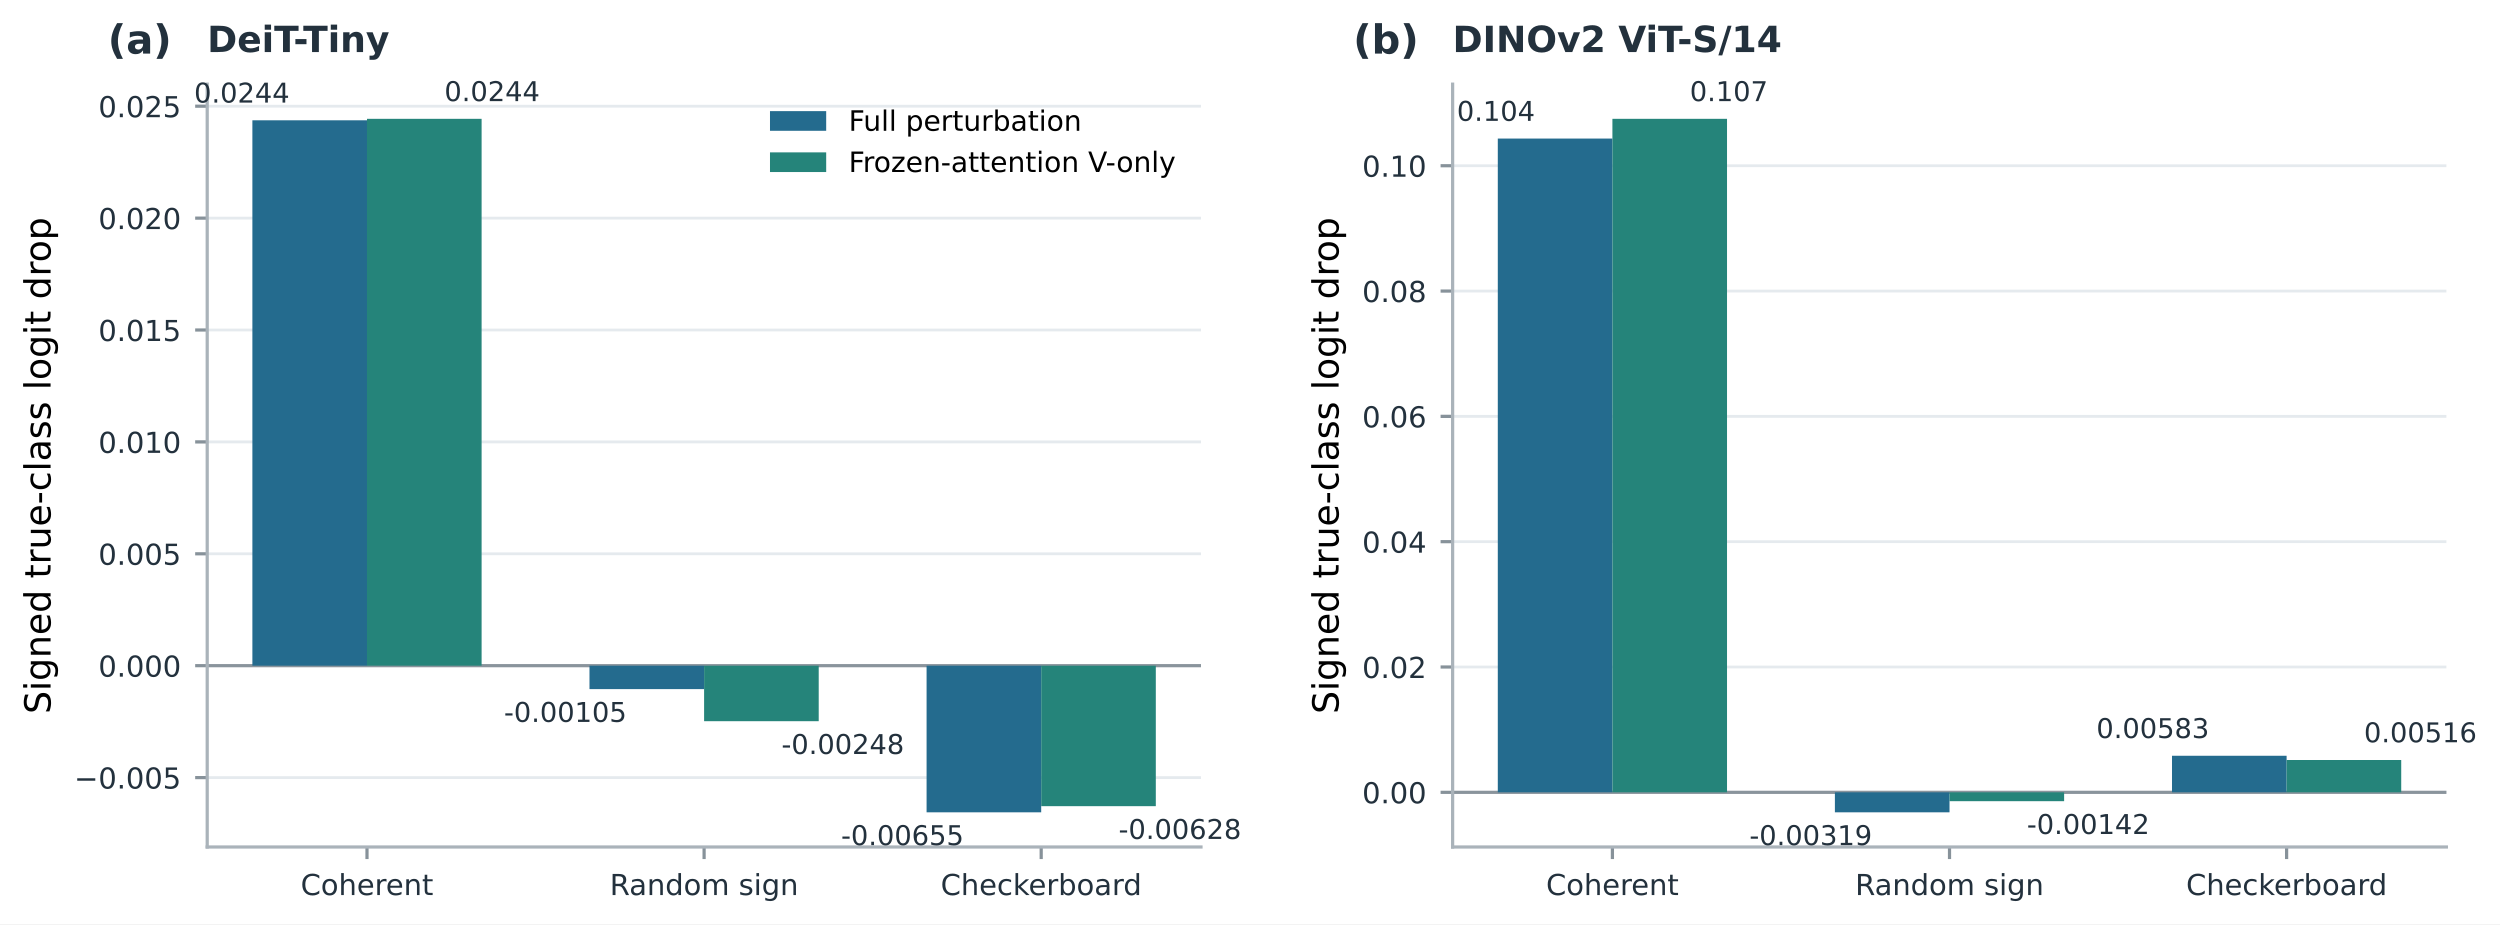
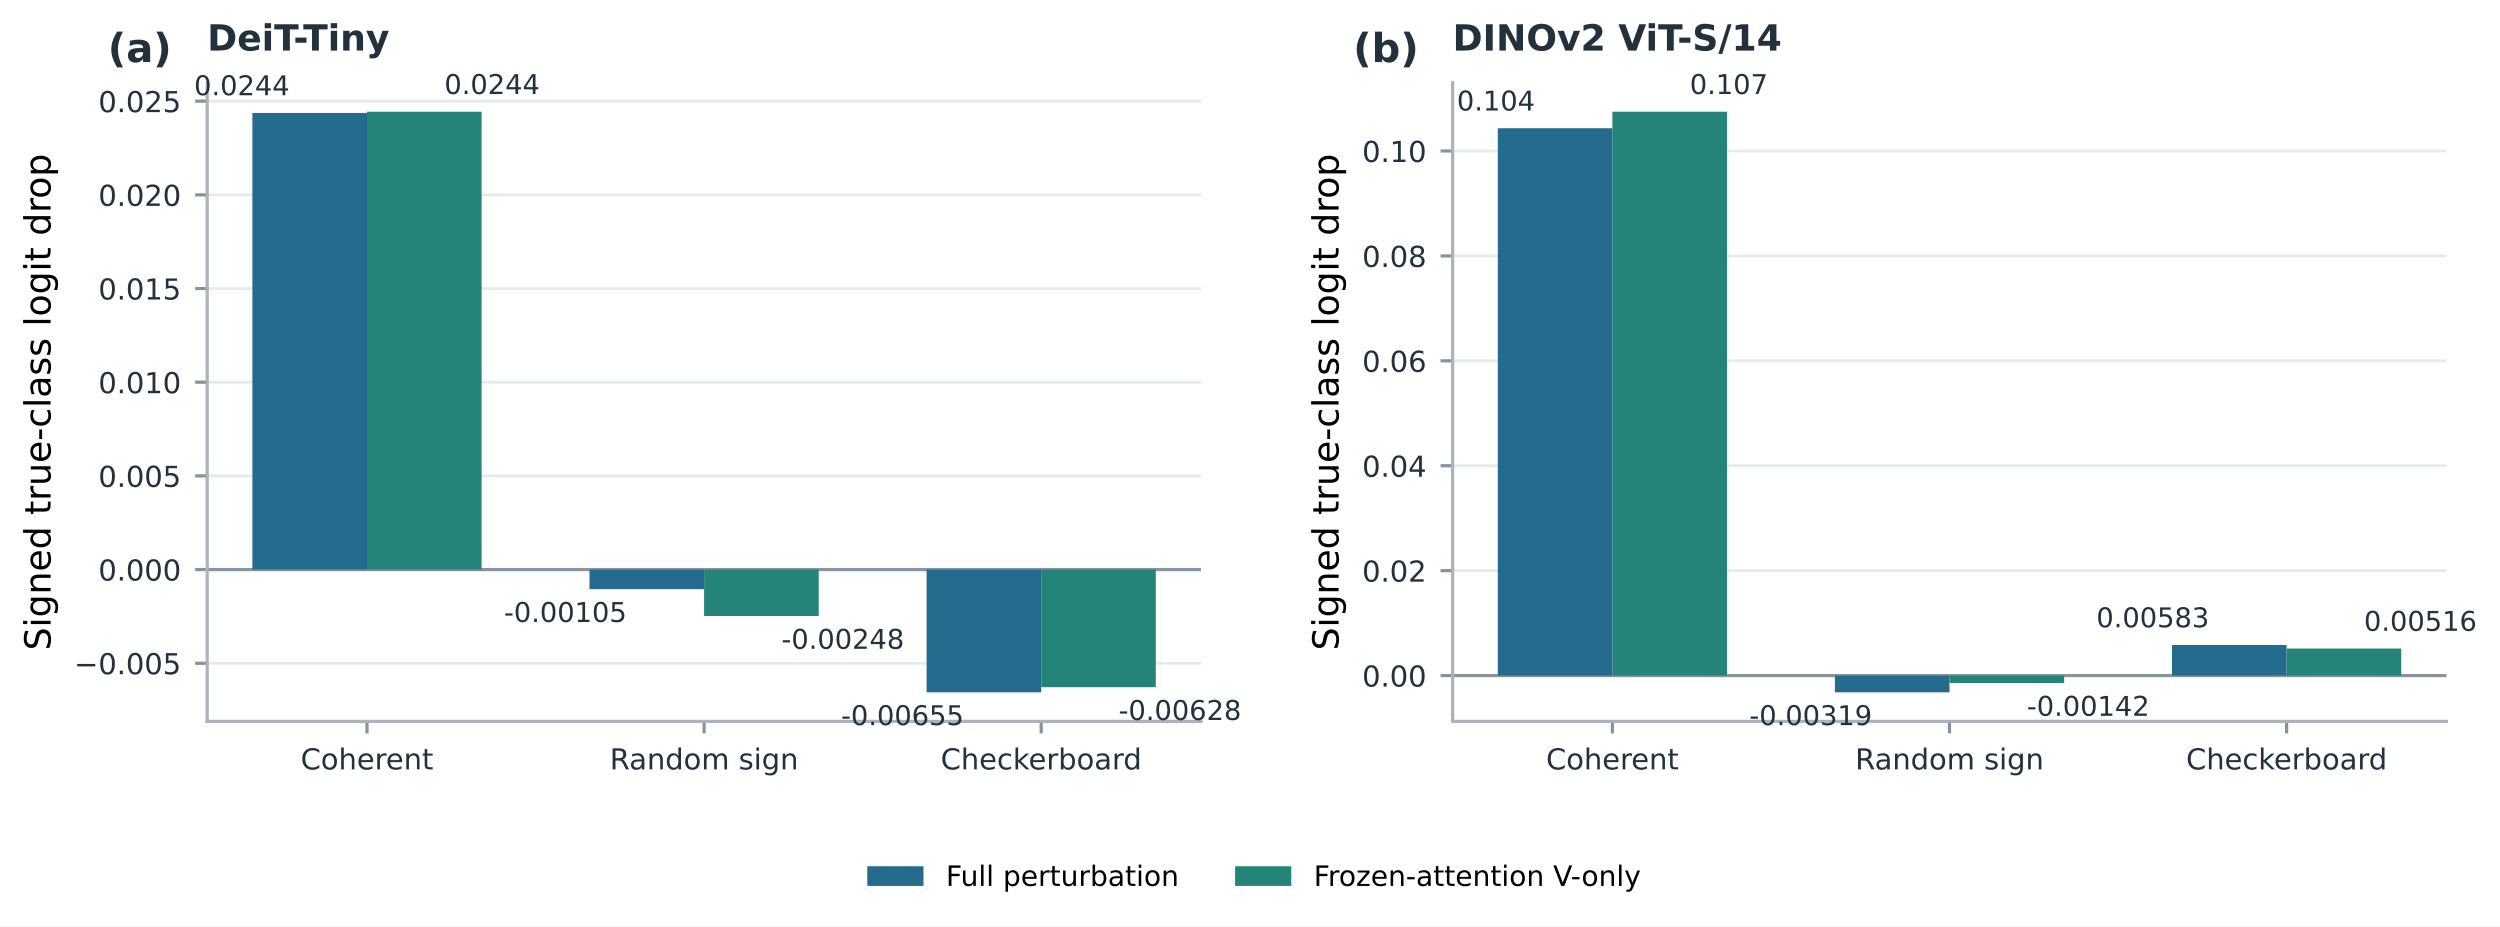
- <svg xmlns="http://www.w3.org/2000/svg" xmlns:xlink="http://www.w3.org/1999/xlink" width="622.745pt" height="230.213pt" viewBox="0 0 622.745 230.213" version="1.1">
+ <svg xmlns="http://www.w3.org/2000/svg" xmlns:xlink="http://www.w3.org/1999/xlink" width="622.745pt" height="230.697pt" viewBox="0 0 622.745 230.697" version="1.1">
  <defs>
    <style type="text/css">*{stroke-linejoin: round; stroke-linecap: butt}</style>
  </defs>
  <g id="figure_1">
    <g id="patch_1">
-       <path d="M 0 230.213 L 622.745 230.213 L 622.745 0 L 0 0 z " style="fill: #ffffff" />
+       <path d="M 0 230.697 L 622.745 230.697 L 622.745 0 L 0 0 z " style="fill: #ffffff" />
    </g>
    <g id="axes_1">
      <g id="patch_2">
-         <path d="M 51.616 210.984 L 299.162 210.984 L 299.162 20.962 L 51.616 20.962 z " style="fill: #ffffff" />
+         <path d="M 51.616 179.691 L 299.162 179.691 L 299.162 20.599 L 51.616 20.599 z " style="fill: #ffffff" />
      </g>
      <g id="matplotlib.axis_1">
        <g id="xtick_1">
          <g id="line2d_1">
            <defs>
-               <path id="mce0f681711" d="M 0 0 L 0 3 " style="stroke: #87929a; stroke-width: 0.8" />
+               <path id="m78e183d448" d="M 0 0 L 0 3 " style="stroke: #87929a; stroke-width: 0.8" />
            </defs>
            <g>
-               <use xlink:href="#mce0f681711" x="91.418" y="210.984" style="fill: #87929a; stroke: #87929a; stroke-width: 0.8" />
+               <use xlink:href="#m78e183d448" x="91.418" y="179.691" style="fill: #87929a; stroke: #87929a; stroke-width: 0.8" />
            </g>
          </g>
          <g id="text_1">
-             <text style="font-size: 7.2px; font-family: 'DejaVu Sans'; text-anchor: middle; fill: #23313d" x="91.418" y="222.955" transform="rotate(-0 91.4182 222.9552)">Coherent</text>
+             <text style="font-size: 7.2px; font-family: 'DejaVu Sans'; text-anchor: middle; fill: #23313d" x="91.418" y="191.661" transform="rotate(-0 91.4182 191.6615)">Coherent</text>
          </g>
        </g>
        <g id="xtick_2">
          <g id="line2d_2">
            <g>
-               <use xlink:href="#mce0f681711" x="175.389" y="210.984" style="fill: #87929a; stroke: #87929a; stroke-width: 0.8" />
+               <use xlink:href="#m78e183d448" x="175.389" y="179.691" style="fill: #87929a; stroke: #87929a; stroke-width: 0.8" />
            </g>
          </g>
          <g id="text_2">
-             <text style="font-size: 7.2px; font-family: 'DejaVu Sans'; text-anchor: middle; fill: #23313d" x="175.389" y="222.955" transform="rotate(-0 175.3892 222.9552)">Random sign</text>
+             <text style="font-size: 7.2px; font-family: 'DejaVu Sans'; text-anchor: middle; fill: #23313d" x="175.389" y="191.661" transform="rotate(-0 175.3892 191.6615)">Random sign</text>
          </g>
        </g>
        <g id="xtick_3">
          <g id="line2d_3">
            <g>
-               <use xlink:href="#mce0f681711" x="259.36" y="210.984" style="fill: #87929a; stroke: #87929a; stroke-width: 0.8" />
+               <use xlink:href="#m78e183d448" x="259.36" y="179.691" style="fill: #87929a; stroke: #87929a; stroke-width: 0.8" />
            </g>
          </g>
          <g id="text_3">
-             <text style="font-size: 7.2px; font-family: 'DejaVu Sans'; text-anchor: middle; fill: #23313d" x="259.36" y="222.955" transform="rotate(-0 259.3602 222.9552)">Checkerboard</text>
+             <text style="font-size: 7.2px; font-family: 'DejaVu Sans'; text-anchor: middle; fill: #23313d" x="259.36" y="191.661" transform="rotate(-0 259.3602 191.6615)">Checkerboard</text>
          </g>
        </g>
      </g>
      <g id="matplotlib.axis_2">
        <g id="ytick_1">
          <g id="line2d_4">
-             <path d="M 51.616 193.693 L 299.162 193.693 " clip-path="url(#p78653f298d)" style="fill: none; stroke: #e5eaee; stroke-width: 0.7; stroke-linecap: square" />
+             <path d="M 51.616 165.214 L 299.162 165.214 " clip-path="url(#pf7b3398fa2)" style="fill: none; stroke: #e5eaee; stroke-width: 0.7; stroke-linecap: square" />
          </g>
          <g id="line2d_5">
            <defs>
-               <path id="me05f50f32b" d="M 0 0 L -3 0 " style="stroke: #87929a; stroke-width: 0.8" />
+               <path id="m1e8383be88" d="M 0 0 L -3 0 " style="stroke: #87929a; stroke-width: 0.8" />
            </defs>
            <g>
-               <use xlink:href="#me05f50f32b" x="51.616" y="193.693" style="fill: #87929a; stroke: #87929a; stroke-width: 0.8" />
+               <use xlink:href="#m1e8383be88" x="51.616" y="165.214" style="fill: #87929a; stroke: #87929a; stroke-width: 0.8" />
            </g>
          </g>
          <g id="text_4">
-             <text style="font-size: 7.2px; font-family: 'DejaVu Sans'; text-anchor: end; fill: #23313d" x="45.116" y="196.428" transform="rotate(-0 45.11594 196.4284)">−0.005</text>
+             <text style="font-size: 7.2px; font-family: 'DejaVu Sans'; text-anchor: end; fill: #23313d" x="45.116" y="167.949" transform="rotate(-0 45.11594 167.9492)">−0.005</text>
          </g>
        </g>
        <g id="ytick_2">
          <g id="line2d_6">
-             <path d="M 51.616 165.821 L 299.162 165.821 " clip-path="url(#p78653f298d)" style="fill: none; stroke: #e5eaee; stroke-width: 0.7; stroke-linecap: square" />
+             <path d="M 51.616 141.879 L 299.162 141.879 " clip-path="url(#pf7b3398fa2)" style="fill: none; stroke: #e5eaee; stroke-width: 0.7; stroke-linecap: square" />
          </g>
          <g id="line2d_7">
            <g>
-               <use xlink:href="#me05f50f32b" x="51.616" y="165.821" style="fill: #87929a; stroke: #87929a; stroke-width: 0.8" />
+               <use xlink:href="#m1e8383be88" x="51.616" y="141.879" style="fill: #87929a; stroke: #87929a; stroke-width: 0.8" />
            </g>
          </g>
          <g id="text_5">
-             <text style="font-size: 7.2px; font-family: 'DejaVu Sans'; text-anchor: end; fill: #23313d" x="45.116" y="168.556" transform="rotate(-0 45.11594 168.5564)">0.000</text>
+             <text style="font-size: 7.2px; font-family: 'DejaVu Sans'; text-anchor: end; fill: #23313d" x="45.116" y="144.614" transform="rotate(-0 45.11594 144.614)">0.000</text>
          </g>
        </g>
        <g id="ytick_3">
          <g id="line2d_8">
-             <path d="M 51.616 137.949 L 299.162 137.949 " clip-path="url(#p78653f298d)" style="fill: none; stroke: #e5eaee; stroke-width: 0.7; stroke-linecap: square" />
+             <path d="M 51.616 118.543 L 299.162 118.543 " clip-path="url(#pf7b3398fa2)" style="fill: none; stroke: #e5eaee; stroke-width: 0.7; stroke-linecap: square" />
          </g>
          <g id="line2d_9">
            <g>
-               <use xlink:href="#me05f50f32b" x="51.616" y="137.949" style="fill: #87929a; stroke: #87929a; stroke-width: 0.8" />
+               <use xlink:href="#m1e8383be88" x="51.616" y="118.543" style="fill: #87929a; stroke: #87929a; stroke-width: 0.8" />
            </g>
          </g>
          <g id="text_6">
-             <text style="font-size: 7.2px; font-family: 'DejaVu Sans'; text-anchor: end; fill: #23313d" x="45.116" y="140.684" transform="rotate(-0 45.11594 140.6843)">0.005</text>
+             <text style="font-size: 7.2px; font-family: 'DejaVu Sans'; text-anchor: end; fill: #23313d" x="45.116" y="121.279" transform="rotate(-0 45.11594 121.2788)">0.005</text>
          </g>
        </g>
        <g id="ytick_4">
          <g id="line2d_10">
-             <path d="M 51.616 110.077 L 299.162 110.077 " clip-path="url(#p78653f298d)" style="fill: none; stroke: #e5eaee; stroke-width: 0.7; stroke-linecap: square" />
+             <path d="M 51.616 95.208 L 299.162 95.208 " clip-path="url(#pf7b3398fa2)" style="fill: none; stroke: #e5eaee; stroke-width: 0.7; stroke-linecap: square" />
          </g>
          <g id="line2d_11">
            <g>
-               <use xlink:href="#me05f50f32b" x="51.616" y="110.077" style="fill: #87929a; stroke: #87929a; stroke-width: 0.8" />
+               <use xlink:href="#m1e8383be88" x="51.616" y="95.208" style="fill: #87929a; stroke: #87929a; stroke-width: 0.8" />
            </g>
          </g>
          <g id="text_7">
-             <text style="font-size: 7.2px; font-family: 'DejaVu Sans'; text-anchor: end; fill: #23313d" x="45.116" y="112.812" transform="rotate(-0 45.11594 112.8123)">0.010</text>
+             <text style="font-size: 7.2px; font-family: 'DejaVu Sans'; text-anchor: end; fill: #23313d" x="45.116" y="97.944" transform="rotate(-0 45.11594 97.94351)">0.010</text>
          </g>
        </g>
        <g id="ytick_5">
          <g id="line2d_12">
-             <path d="M 51.616 82.205 L 299.162 82.205 " clip-path="url(#p78653f298d)" style="fill: none; stroke: #e5eaee; stroke-width: 0.7; stroke-linecap: square" />
+             <path d="M 51.616 71.873 L 299.162 71.873 " clip-path="url(#pf7b3398fa2)" style="fill: none; stroke: #e5eaee; stroke-width: 0.7; stroke-linecap: square" />
          </g>
          <g id="line2d_13">
            <g>
-               <use xlink:href="#me05f50f32b" x="51.616" y="82.205" style="fill: #87929a; stroke: #87929a; stroke-width: 0.8" />
+               <use xlink:href="#m1e8383be88" x="51.616" y="71.873" style="fill: #87929a; stroke: #87929a; stroke-width: 0.8" />
            </g>
          </g>
          <g id="text_8">
-             <text style="font-size: 7.2px; font-family: 'DejaVu Sans'; text-anchor: end; fill: #23313d" x="45.116" y="84.94" transform="rotate(-0 45.11594 84.94019)">0.015</text>
+             <text style="font-size: 7.2px; font-family: 'DejaVu Sans'; text-anchor: end; fill: #23313d" x="45.116" y="74.608" transform="rotate(-0 45.11594 74.60827)">0.015</text>
          </g>
        </g>
        <g id="ytick_6">
          <g id="line2d_14">
-             <path d="M 51.616 54.333 L 299.162 54.333 " clip-path="url(#p78653f298d)" style="fill: none; stroke: #e5eaee; stroke-width: 0.7; stroke-linecap: square" />
+             <path d="M 51.616 48.538 L 299.162 48.538 " clip-path="url(#pf7b3398fa2)" style="fill: none; stroke: #e5eaee; stroke-width: 0.7; stroke-linecap: square" />
          </g>
          <g id="line2d_15">
            <g>
-               <use xlink:href="#me05f50f32b" x="51.616" y="54.333" style="fill: #87929a; stroke: #87929a; stroke-width: 0.8" />
+               <use xlink:href="#m1e8383be88" x="51.616" y="48.538" style="fill: #87929a; stroke: #87929a; stroke-width: 0.8" />
            </g>
          </g>
          <g id="text_9">
-             <text style="font-size: 7.2px; font-family: 'DejaVu Sans'; text-anchor: end; fill: #23313d" x="45.116" y="57.068" transform="rotate(-0 45.11594 57.06813)">0.020</text>
+             <text style="font-size: 7.2px; font-family: 'DejaVu Sans'; text-anchor: end; fill: #23313d" x="45.116" y="51.273" transform="rotate(-0 45.11594 51.27303)">0.020</text>
          </g>
        </g>
        <g id="ytick_7">
          <g id="line2d_16">
-             <path d="M 51.616 26.461 L 299.162 26.461 " clip-path="url(#p78653f298d)" style="fill: none; stroke: #e5eaee; stroke-width: 0.7; stroke-linecap: square" />
+             <path d="M 51.616 25.202 L 299.162 25.202 " clip-path="url(#pf7b3398fa2)" style="fill: none; stroke: #e5eaee; stroke-width: 0.7; stroke-linecap: square" />
          </g>
          <g id="line2d_17">
            <g>
-               <use xlink:href="#me05f50f32b" x="51.616" y="26.461" style="fill: #87929a; stroke: #87929a; stroke-width: 0.8" />
+               <use xlink:href="#m1e8383be88" x="51.616" y="25.202" style="fill: #87929a; stroke: #87929a; stroke-width: 0.8" />
            </g>
          </g>
          <g id="text_10">
-             <text style="font-size: 7.2px; font-family: 'DejaVu Sans'; text-anchor: end; fill: #23313d" x="45.116" y="29.196" transform="rotate(-0 45.11594 29.19607)">0.025</text>
+             <text style="font-size: 7.2px; font-family: 'DejaVu Sans'; text-anchor: end; fill: #23313d" x="45.116" y="27.938" transform="rotate(-0 45.11594 27.9378)">0.025</text>
          </g>
        </g>
        <g id="text_11">
-           <text style="font-size: 9px; font-family: 'DejaVu Sans'; text-anchor: middle" x="12.599" y="115.973" transform="rotate(-90 12.59859 115.9731)">Signed true-class logit drop</text>
+           <text style="font-size: 9px; font-family: 'DejaVu Sans'; text-anchor: middle" x="12.599" y="100.145" transform="rotate(-90 12.59859 100.1446)">Signed true-class logit drop</text>
        </g>
      </g>
      <g id="line2d_18">
-         <path d="M 51.616 165.821 L 299.162 165.821 " clip-path="url(#p78653f298d)" style="fill: none; stroke: #8a949c; stroke-width: 0.8; stroke-linecap: square" />
+         <path d="M 51.616 141.879 L 299.162 141.879 " clip-path="url(#pf7b3398fa2)" style="fill: none; stroke: #8a949c; stroke-width: 0.8; stroke-linecap: square" />
      </g>
      <g id="patch_3">
-         <path d="M 51.616 210.984 L 51.616 20.962 " style="fill: none; stroke: #aab3ba; stroke-width: 0.8; stroke-linejoin: miter; stroke-linecap: square" />
+         <path d="M 51.616 179.691 L 51.616 20.599 " style="fill: none; stroke: #aab3ba; stroke-width: 0.8; stroke-linejoin: miter; stroke-linecap: square" />
      </g>
      <g id="patch_4">
-         <path d="M 51.616 210.984 L 299.162 210.984 " style="fill: none; stroke: #aab3ba; stroke-width: 0.8; stroke-linejoin: miter; stroke-linecap: square" />
+         <path d="M 51.616 179.691 L 299.162 179.691 " style="fill: none; stroke: #aab3ba; stroke-width: 0.8; stroke-linejoin: miter; stroke-linecap: square" />
      </g>
      <g id="patch_5">
-         <path d="M 62.868 165.821 L 91.418 165.821 L 91.418 29.966 L 62.868 29.966 z " clip-path="url(#p78653f298d)" style="fill: #246b8e" />
+         <path d="M 62.868 141.879 L 91.418 141.879 L 91.418 28.137 L 62.868 28.137 z " clip-path="url(#pf7b3398fa2)" style="fill: #246b8e" />
      </g>
      <g id="patch_6">
-         <path d="M 146.839 165.821 L 175.389 165.821 L 175.389 171.656 L 146.839 171.656 z " clip-path="url(#p78653f298d)" style="fill: #246b8e" />
+         <path d="M 146.839 141.879 L 175.389 141.879 L 175.389 146.764 L 146.839 146.764 z " clip-path="url(#pf7b3398fa2)" style="fill: #246b8e" />
      </g>
      <g id="patch_7">
-         <path d="M 230.81 165.821 L 259.36 165.821 L 259.36 202.347 L 230.81 202.347 z " clip-path="url(#p78653f298d)" style="fill: #246b8e" />
+         <path d="M 230.81 141.879 L 259.36 141.879 L 259.36 172.459 L 230.81 172.459 z " clip-path="url(#pf7b3398fa2)" style="fill: #246b8e" />
      </g>
      <g id="text_12">
-         <text style="font-size: 6.8px; font-family: 'DejaVu Sans'; text-anchor: end; fill: #23313d" x="72.143" y="25.551" transform="rotate(-0 72.14313 25.55143)">0.0244</text>
+         <text style="font-size: 6.8px; font-family: 'DejaVu Sans'; text-anchor: end; fill: #23313d" x="72.143" y="23.723" transform="rotate(-0 72.14313 23.72264)">0.0244</text>
      </g>
      <g id="text_13">
-         <text style="font-size: 6.8px; font-family: 'DejaVu Sans'; text-anchor: end; fill: #23313d" x="156.114" y="179.823" transform="rotate(-0 156.1141 179.8234)">-0.00105</text>
+         <text style="font-size: 6.8px; font-family: 'DejaVu Sans'; text-anchor: end; fill: #23313d" x="156.114" y="154.931" transform="rotate(-0 156.1141 154.9312)">-0.00105</text>
      </g>
      <g id="text_14">
-         <text style="font-size: 6.8px; font-family: 'DejaVu Sans'; text-anchor: end; fill: #23313d" x="240.085" y="210.514" transform="rotate(-0 240.0852 210.5139)">-0.00655</text>
+         <text style="font-size: 6.8px; font-family: 'DejaVu Sans'; text-anchor: end; fill: #23313d" x="240.085" y="180.626" transform="rotate(-0 240.0852 180.6261)">-0.00655</text>
      </g>
      <g id="patch_8">
-         <path d="M 91.418 165.821 L 119.968 165.821 L 119.968 29.599 L 91.418 29.599 z " clip-path="url(#p78653f298d)" style="fill: #25847a" />
+         <path d="M 91.418 141.879 L 119.968 141.879 L 119.968 27.83 L 91.418 27.83 z " clip-path="url(#pf7b3398fa2)" style="fill: #25847a" />
      </g>
      <g id="patch_9">
-         <path d="M 175.389 165.821 L 203.939 165.821 L 203.939 179.648 L 175.389 179.648 z " clip-path="url(#p78653f298d)" style="fill: #25847a" />
+         <path d="M 175.389 141.879 L 203.939 141.879 L 203.939 153.455 L 175.389 153.455 z " clip-path="url(#pf7b3398fa2)" style="fill: #25847a" />
      </g>
      <g id="patch_10">
-         <path d="M 259.36 165.821 L 287.91 165.821 L 287.91 200.815 L 259.36 200.815 z " clip-path="url(#p78653f298d)" style="fill: #25847a" />
+         <path d="M 259.36 141.879 L 287.91 141.879 L 287.91 171.177 L 259.36 171.177 z " clip-path="url(#pf7b3398fa2)" style="fill: #25847a" />
      </g>
      <g id="text_15">
-         <text style="font-size: 6.8px; font-family: 'DejaVu Sans'; text-anchor: start; fill: #23313d" x="110.693" y="25.185" transform="rotate(-0 110.6933 25.18501)">0.0244</text>
+         <text style="font-size: 6.8px; font-family: 'DejaVu Sans'; text-anchor: start; fill: #23313d" x="110.693" y="23.416" transform="rotate(-0 110.6933 23.41586)">0.0244</text>
      </g>
      <g id="text_16">
-         <text style="font-size: 6.8px; font-family: 'DejaVu Sans'; text-anchor: start; fill: #23313d" x="194.664" y="187.815" transform="rotate(-0 194.6643 187.8146)">-0.00248</text>
+         <text style="font-size: 6.8px; font-family: 'DejaVu Sans'; text-anchor: start; fill: #23313d" x="194.664" y="161.622" transform="rotate(-0 194.6643 161.6216)">-0.00248</text>
      </g>
      <g id="text_17">
-         <text style="font-size: 6.8px; font-family: 'DejaVu Sans'; text-anchor: start; fill: #23313d" x="278.635" y="208.982" transform="rotate(-0 278.6353 208.9821)">-0.00628</text>
+         <text style="font-size: 6.8px; font-family: 'DejaVu Sans'; text-anchor: start; fill: #23313d" x="278.635" y="179.344" transform="rotate(-0 278.6353 179.3436)">-0.00628</text>
      </g>
      <g id="text_18">
-         <text style="font-weight: 700; font-size: 10px; font-family: 'DejaVu Sans'; text-anchor: start; fill: #23313d" x="26.861" y="13.358" transform="rotate(-0 26.86128 13.35844)">(a)</text>
+         <text style="font-weight: 700; font-size: 10px; font-family: 'DejaVu Sans'; text-anchor: start; fill: #23313d" x="26.861" y="15.47" transform="rotate(-0 26.86128 15.46967)">(a)</text>
      </g>
      <g id="text_19">
-         <text style="font-weight: 600; font-size: 9px; font-family: 'DejaVu Sans'; text-anchor: start; fill: #23313d" x="51.616" y="12.962" transform="rotate(-0 51.61594 12.96181)">DeiT-Tiny</text>
-       </g>
-       <g id="legend_1">
-         <g id="patch_11">
-           <path d="M 191.802 32.581 L 205.802 32.581 L 205.802 27.681 L 191.802 27.681 z " style="fill: #246b8e" />
-         </g>
-         <g id="text_20">
-           <text style="font-size: 7px; font-family: 'DejaVu Sans'; text-anchor: start" x="211.402" y="32.581" transform="rotate(-0 211.4022 32.58071)">Full perturbation</text>
-         </g>
-         <g id="patch_12">
-           <path d="M 191.802 42.855 L 205.802 42.855 L 205.802 37.955 L 191.802 37.955 z " style="fill: #25847a" />
-         </g>
-         <g id="text_21">
-           <text style="font-size: 7px; font-family: 'DejaVu Sans'; text-anchor: start" x="211.402" y="42.855" transform="rotate(-0 211.4022 42.8554)">Frozen-attention V-only</text>
-         </g>
+         <text style="font-weight: 600; font-size: 9px; font-family: 'DejaVu Sans'; text-anchor: start; fill: #23313d" x="51.616" y="12.599" transform="rotate(-0 51.61594 12.59859)">DeiT-Tiny</text>
      </g>
    </g>
    <g id="axes_2">
-       <g id="patch_13">
-         <path d="M 361.846 210.984 L 609.392 210.984 L 609.392 20.962 L 361.846 20.962 z " style="fill: #ffffff" />
+       <g id="patch_11">
+         <path d="M 361.846 179.691 L 609.392 179.691 L 609.392 20.599 L 361.846 20.599 z " style="fill: #ffffff" />
      </g>
      <g id="matplotlib.axis_3">
        <g id="xtick_4">
          <g id="line2d_19">
            <g>
-               <use xlink:href="#mce0f681711" x="401.648" y="210.984" style="fill: #87929a; stroke: #87929a; stroke-width: 0.8" />
-             </g>
-           </g>
-           <g id="text_22">
-             <text style="font-size: 7.2px; font-family: 'DejaVu Sans'; text-anchor: middle; fill: #23313d" x="401.648" y="222.955" transform="rotate(-0 401.6482 222.9552)">Coherent</text>
+               <use xlink:href="#m78e183d448" x="401.648" y="179.691" style="fill: #87929a; stroke: #87929a; stroke-width: 0.8" />
+             </g>
+           </g>
+           <g id="text_20">
+             <text style="font-size: 7.2px; font-family: 'DejaVu Sans'; text-anchor: middle; fill: #23313d" x="401.648" y="191.661" transform="rotate(-0 401.6482 191.6615)">Coherent</text>
          </g>
        </g>
        <g id="xtick_5">
          <g id="line2d_20">
            <g>
-               <use xlink:href="#mce0f681711" x="485.619" y="210.984" style="fill: #87929a; stroke: #87929a; stroke-width: 0.8" />
-             </g>
-           </g>
-           <g id="text_23">
-             <text style="font-size: 7.2px; font-family: 'DejaVu Sans'; text-anchor: middle; fill: #23313d" x="485.619" y="222.955" transform="rotate(-0 485.6192 222.9552)">Random sign</text>
+               <use xlink:href="#m78e183d448" x="485.619" y="179.691" style="fill: #87929a; stroke: #87929a; stroke-width: 0.8" />
+             </g>
+           </g>
+           <g id="text_21">
+             <text style="font-size: 7.2px; font-family: 'DejaVu Sans'; text-anchor: middle; fill: #23313d" x="485.619" y="191.661" transform="rotate(-0 485.6192 191.6615)">Random sign</text>
          </g>
        </g>
        <g id="xtick_6">
          <g id="line2d_21">
            <g>
-               <use xlink:href="#mce0f681711" x="569.59" y="210.984" style="fill: #87929a; stroke: #87929a; stroke-width: 0.8" />
-             </g>
-           </g>
-           <g id="text_24">
-             <text style="font-size: 7.2px; font-family: 'DejaVu Sans'; text-anchor: middle; fill: #23313d" x="569.59" y="222.955" transform="rotate(-0 569.5902 222.9552)">Checkerboard</text>
+               <use xlink:href="#m78e183d448" x="569.59" y="179.691" style="fill: #87929a; stroke: #87929a; stroke-width: 0.8" />
+             </g>
+           </g>
+           <g id="text_22">
+             <text style="font-size: 7.2px; font-family: 'DejaVu Sans'; text-anchor: middle; fill: #23313d" x="569.59" y="191.661" transform="rotate(-0 569.5902 191.6615)">Checkerboard</text>
          </g>
        </g>
      </g>
      <g id="matplotlib.axis_4">
        <g id="ytick_8">
          <g id="line2d_22">
-             <path d="M 361.846 197.364 L 609.392 197.364 " clip-path="url(#p979bf7489f)" style="fill: none; stroke: #e5eaee; stroke-width: 0.7; stroke-linecap: square" />
+             <path d="M 361.846 168.287 L 609.392 168.287 " clip-path="url(#pee68668910)" style="fill: none; stroke: #e5eaee; stroke-width: 0.7; stroke-linecap: square" />
          </g>
          <g id="line2d_23">
            <g>
-               <use xlink:href="#me05f50f32b" x="361.846" y="197.364" style="fill: #87929a; stroke: #87929a; stroke-width: 0.8" />
-             </g>
-           </g>
-           <g id="text_25">
-             <text style="font-size: 7.2px; font-family: 'DejaVu Sans'; text-anchor: end; fill: #23313d" x="355.346" y="200.099" transform="rotate(-0 355.3459 200.099)">0.00</text>
+               <use xlink:href="#m1e8383be88" x="361.846" y="168.287" style="fill: #87929a; stroke: #87929a; stroke-width: 0.8" />
+             </g>
+           </g>
+           <g id="text_23">
+             <text style="font-size: 7.2px; font-family: 'DejaVu Sans'; text-anchor: end; fill: #23313d" x="355.346" y="171.022" transform="rotate(-0 355.3459 171.0223)">0.00</text>
          </g>
        </g>
        <g id="ytick_9">
          <g id="line2d_24">
-             <path d="M 361.846 166.147 L 609.392 166.147 " clip-path="url(#p979bf7489f)" style="fill: none; stroke: #e5eaee; stroke-width: 0.7; stroke-linecap: square" />
+             <path d="M 361.846 142.152 L 609.392 142.152 " clip-path="url(#pee68668910)" style="fill: none; stroke: #e5eaee; stroke-width: 0.7; stroke-linecap: square" />
          </g>
          <g id="line2d_25">
            <g>
-               <use xlink:href="#me05f50f32b" x="361.846" y="166.147" style="fill: #87929a; stroke: #87929a; stroke-width: 0.8" />
-             </g>
-           </g>
-           <g id="text_26">
-             <text style="font-size: 7.2px; font-family: 'DejaVu Sans'; text-anchor: end; fill: #23313d" x="355.346" y="168.883" transform="rotate(-0 355.3459 168.8829)">0.02</text>
+               <use xlink:href="#m1e8383be88" x="361.846" y="142.152" style="fill: #87929a; stroke: #87929a; stroke-width: 0.8" />
+             </g>
+           </g>
+           <g id="text_24">
+             <text style="font-size: 7.2px; font-family: 'DejaVu Sans'; text-anchor: end; fill: #23313d" x="355.346" y="144.887" transform="rotate(-0 355.3459 144.8874)">0.02</text>
          </g>
        </g>
        <g id="ytick_10">
          <g id="line2d_26">
-             <path d="M 361.846 134.931 L 609.392 134.931 " clip-path="url(#p979bf7489f)" style="fill: none; stroke: #e5eaee; stroke-width: 0.7; stroke-linecap: square" />
+             <path d="M 361.846 116.017 L 609.392 116.017 " clip-path="url(#pee68668910)" style="fill: none; stroke: #e5eaee; stroke-width: 0.7; stroke-linecap: square" />
          </g>
          <g id="line2d_27">
            <g>
-               <use xlink:href="#me05f50f32b" x="361.846" y="134.931" style="fill: #87929a; stroke: #87929a; stroke-width: 0.8" />
-             </g>
-           </g>
-           <g id="text_27">
-             <text style="font-size: 7.2px; font-family: 'DejaVu Sans'; text-anchor: end; fill: #23313d" x="355.346" y="137.667" transform="rotate(-0 355.3459 137.6668)">0.04</text>
+               <use xlink:href="#m1e8383be88" x="361.846" y="116.017" style="fill: #87929a; stroke: #87929a; stroke-width: 0.8" />
+             </g>
+           </g>
+           <g id="text_25">
+             <text style="font-size: 7.2px; font-family: 'DejaVu Sans'; text-anchor: end; fill: #23313d" x="355.346" y="118.752" transform="rotate(-0 355.3459 118.7524)">0.04</text>
          </g>
        </g>
        <g id="ytick_11">
          <g id="line2d_28">
-             <path d="M 361.846 103.715 L 609.392 103.715 " clip-path="url(#p979bf7489f)" style="fill: none; stroke: #e5eaee; stroke-width: 0.7; stroke-linecap: square" />
+             <path d="M 361.846 89.882 L 609.392 89.882 " clip-path="url(#pee68668910)" style="fill: none; stroke: #e5eaee; stroke-width: 0.7; stroke-linecap: square" />
          </g>
          <g id="line2d_29">
            <g>
-               <use xlink:href="#me05f50f32b" x="361.846" y="103.715" style="fill: #87929a; stroke: #87929a; stroke-width: 0.8" />
-             </g>
-           </g>
-           <g id="text_28">
-             <text style="font-size: 7.2px; font-family: 'DejaVu Sans'; text-anchor: end; fill: #23313d" x="355.346" y="106.451" transform="rotate(-0 355.3459 106.4508)">0.06</text>
+               <use xlink:href="#m1e8383be88" x="361.846" y="89.882" style="fill: #87929a; stroke: #87929a; stroke-width: 0.8" />
+             </g>
+           </g>
+           <g id="text_26">
+             <text style="font-size: 7.2px; font-family: 'DejaVu Sans'; text-anchor: end; fill: #23313d" x="355.346" y="92.618" transform="rotate(-0 355.3459 92.61751)">0.06</text>
          </g>
        </g>
        <g id="ytick_12">
          <g id="line2d_30">
-             <path d="M 361.846 72.499 L 609.392 72.499 " clip-path="url(#p979bf7489f)" style="fill: none; stroke: #e5eaee; stroke-width: 0.7; stroke-linecap: square" />
+             <path d="M 361.846 63.747 L 609.392 63.747 " clip-path="url(#pee68668910)" style="fill: none; stroke: #e5eaee; stroke-width: 0.7; stroke-linecap: square" />
          </g>
          <g id="line2d_31">
            <g>
-               <use xlink:href="#me05f50f32b" x="361.846" y="72.499" style="fill: #87929a; stroke: #87929a; stroke-width: 0.8" />
-             </g>
-           </g>
-           <g id="text_29">
-             <text style="font-size: 7.2px; font-family: 'DejaVu Sans'; text-anchor: end; fill: #23313d" x="355.346" y="75.235" transform="rotate(-0 355.3459 75.23471)">0.08</text>
+               <use xlink:href="#m1e8383be88" x="361.846" y="63.747" style="fill: #87929a; stroke: #87929a; stroke-width: 0.8" />
+             </g>
+           </g>
+           <g id="text_27">
+             <text style="font-size: 7.2px; font-family: 'DejaVu Sans'; text-anchor: end; fill: #23313d" x="355.346" y="66.483" transform="rotate(-0 355.3459 66.48259)">0.08</text>
          </g>
        </g>
        <g id="ytick_13">
          <g id="line2d_32">
-             <path d="M 361.846 41.283 L 609.392 41.283 " clip-path="url(#p979bf7489f)" style="fill: none; stroke: #e5eaee; stroke-width: 0.7; stroke-linecap: square" />
+             <path d="M 361.846 37.612 L 609.392 37.612 " clip-path="url(#pee68668910)" style="fill: none; stroke: #e5eaee; stroke-width: 0.7; stroke-linecap: square" />
          </g>
          <g id="line2d_33">
            <g>
-               <use xlink:href="#me05f50f32b" x="361.846" y="41.283" style="fill: #87929a; stroke: #87929a; stroke-width: 0.8" />
-             </g>
-           </g>
-           <g id="text_30">
-             <text style="font-size: 7.2px; font-family: 'DejaVu Sans'; text-anchor: end; fill: #23313d" x="355.346" y="44.019" transform="rotate(-0 355.3459 44.01866)">0.10</text>
-           </g>
-         </g>
-         <g id="text_31">
-           <text style="font-size: 9px; font-family: 'DejaVu Sans'; text-anchor: middle" x="333.443" y="115.973" transform="rotate(-90 333.443 115.9731)">Signed true-class logit drop</text>
+               <use xlink:href="#m1e8383be88" x="361.846" y="37.612" style="fill: #87929a; stroke: #87929a; stroke-width: 0.8" />
+             </g>
+           </g>
+           <g id="text_28">
+             <text style="font-size: 7.2px; font-family: 'DejaVu Sans'; text-anchor: end; fill: #23313d" x="355.346" y="40.348" transform="rotate(-0 355.3459 40.34766)">0.10</text>
+           </g>
+         </g>
+         <g id="text_29">
+           <text style="font-size: 9px; font-family: 'DejaVu Sans'; text-anchor: middle" x="333.443" y="100.145" transform="rotate(-90 333.443 100.1446)">Signed true-class logit drop</text>
        </g>
      </g>
      <g id="line2d_34">
-         <path d="M 361.846 197.364 L 609.392 197.364 " clip-path="url(#p979bf7489f)" style="fill: none; stroke: #8a949c; stroke-width: 0.8; stroke-linecap: square" />
+         <path d="M 361.846 168.287 L 609.392 168.287 " clip-path="url(#pee68668910)" style="fill: none; stroke: #8a949c; stroke-width: 0.8; stroke-linecap: square" />
+       </g>
+       <g id="patch_12">
+         <path d="M 361.846 179.691 L 361.846 20.599 " style="fill: none; stroke: #aab3ba; stroke-width: 0.8; stroke-linejoin: miter; stroke-linecap: square" />
+       </g>
+       <g id="patch_13">
+         <path d="M 361.846 179.691 L 609.392 179.691 " style="fill: none; stroke: #aab3ba; stroke-width: 0.8; stroke-linejoin: miter; stroke-linecap: square" />
      </g>
      <g id="patch_14">
-         <path d="M 361.846 210.984 L 361.846 20.962 " style="fill: none; stroke: #aab3ba; stroke-width: 0.8; stroke-linejoin: miter; stroke-linecap: square" />
+         <path d="M 373.098 168.287 L 401.648 168.287 L 401.648 31.946 L 373.098 31.946 z " clip-path="url(#pee68668910)" style="fill: #246b8e" />
      </g>
      <g id="patch_15">
-         <path d="M 361.846 210.984 L 609.392 210.984 " style="fill: none; stroke: #aab3ba; stroke-width: 0.8; stroke-linejoin: miter; stroke-linecap: square" />
+         <path d="M 457.069 168.287 L 485.619 168.287 L 485.619 172.459 L 457.069 172.459 z " clip-path="url(#pee68668910)" style="fill: #246b8e" />
      </g>
      <g id="patch_16">
-         <path d="M 373.098 197.364 L 401.648 197.364 L 401.648 34.515 L 373.098 34.515 z " clip-path="url(#p979bf7489f)" style="fill: #246b8e" />
+         <path d="M 541.04 168.287 L 569.59 168.287 L 569.59 160.665 L 541.04 160.665 z " clip-path="url(#pee68668910)" style="fill: #246b8e" />
+       </g>
+       <g id="text_30">
+         <text style="font-size: 6.8px; font-family: 'DejaVu Sans'; text-anchor: end; fill: #23313d" x="382.373" y="27.531" transform="rotate(-0 382.3731 27.53142)">0.104</text>
+       </g>
+       <g id="text_31">
+         <text style="font-size: 6.8px; font-family: 'DejaVu Sans'; text-anchor: end; fill: #23313d" x="466.344" y="180.626" transform="rotate(-0 466.3441 180.6261)">-0.00319</text>
+       </g>
+       <g id="text_32">
+         <text style="font-size: 6.8px; font-family: 'DejaVu Sans'; text-anchor: end; fill: #23313d" x="550.315" y="156.251" transform="rotate(-0 550.3152 156.2506)">0.00583</text>
      </g>
      <g id="patch_17">
-         <path d="M 457.069 197.364 L 485.619 197.364 L 485.619 202.347 L 457.069 202.347 z " clip-path="url(#p979bf7489f)" style="fill: #246b8e" />
+         <path d="M 401.648 168.287 L 430.198 168.287 L 430.198 27.83 L 401.648 27.83 z " clip-path="url(#pee68668910)" style="fill: #25847a" />
      </g>
      <g id="patch_18">
-         <path d="M 541.04 197.364 L 569.59 197.364 L 569.59 188.26 L 541.04 188.26 z " clip-path="url(#p979bf7489f)" style="fill: #246b8e" />
-       </g>
-       <g id="text_32">
-         <text style="font-size: 6.8px; font-family: 'DejaVu Sans'; text-anchor: end; fill: #23313d" x="382.373" y="30.101" transform="rotate(-0 382.3731 30.10071)">0.104</text>
+         <path d="M 485.619 168.287 L 514.169 168.287 L 514.169 170.137 L 485.619 170.137 z " clip-path="url(#pee68668910)" style="fill: #25847a" />
+       </g>
+       <g id="patch_19">
+         <path d="M 569.59 168.287 L 598.14 168.287 L 598.14 161.548 L 569.59 161.548 z " clip-path="url(#pee68668910)" style="fill: #25847a" />
      </g>
      <g id="text_33">
-         <text style="font-size: 6.8px; font-family: 'DejaVu Sans'; text-anchor: end; fill: #23313d" x="466.344" y="210.514" transform="rotate(-0 466.3441 210.5139)">-0.00319</text>
+         <text style="font-size: 6.8px; font-family: 'DejaVu Sans'; text-anchor: start; fill: #23313d" x="420.923" y="23.416" transform="rotate(-0 420.9233 23.41586)">0.107</text>
      </g>
      <g id="text_34">
-         <text style="font-size: 6.8px; font-family: 'DejaVu Sans'; text-anchor: end; fill: #23313d" x="550.315" y="183.845" transform="rotate(-0 550.3152 183.8453)">0.00583</text>
-       </g>
-       <g id="patch_19">
-         <path d="M 401.648 197.364 L 430.198 197.364 L 430.198 29.599 L 401.648 29.599 z " clip-path="url(#p979bf7489f)" style="fill: #25847a" />
-       </g>
+         <text style="font-size: 6.8px; font-family: 'DejaVu Sans'; text-anchor: start; fill: #23313d" x="504.894" y="178.304" transform="rotate(-0 504.8943 178.3038)">-0.00142</text>
+       </g>
+       <g id="text_35">
+         <text style="font-size: 6.8px; font-family: 'DejaVu Sans'; text-anchor: start; fill: #23313d" x="588.865" y="157.134" transform="rotate(-0 588.8653 157.1342)">0.00516</text>
+       </g>
+       <g id="text_36">
+         <text style="font-weight: 700; font-size: 10px; font-family: 'DejaVu Sans'; text-anchor: start; fill: #23313d" x="337.091" y="15.47" transform="rotate(-0 337.0913 15.46967)">(b)</text>
+       </g>
+       <g id="text_37">
+         <text style="font-weight: 600; font-size: 9px; font-family: 'DejaVu Sans'; text-anchor: start; fill: #23313d" x="361.846" y="12.599" transform="rotate(-0 361.8459 12.59859)">DINOv2 ViT-S/14</text>
+       </g>
+     </g>
+     <g id="legend_1">
      <g id="patch_20">
-         <path d="M 485.619 197.364 L 514.169 197.364 L 514.169 199.573 L 485.619 199.573 z " clip-path="url(#p979bf7489f)" style="fill: #25847a" />
+         <path d="M 216.036 220.681 L 230.036 220.681 L 230.036 215.781 L 216.036 215.781 z " style="fill: #246b8e" />
+       </g>
+       <g id="text_38">
+         <text style="font-size: 7px; font-family: 'DejaVu Sans'; text-anchor: start" x="235.636" y="220.681" transform="rotate(-0 235.6357 220.6808)">Full perturbation</text>
      </g>
      <g id="patch_21">
-         <path d="M 569.59 197.364 L 598.14 197.364 L 598.14 189.315 L 569.59 189.315 z " clip-path="url(#p979bf7489f)" style="fill: #25847a" />
-       </g>
-       <g id="text_35">
-         <text style="font-size: 6.8px; font-family: 'DejaVu Sans'; text-anchor: start; fill: #23313d" x="420.923" y="25.185" transform="rotate(-0 420.9233 25.18501)">0.107</text>
-       </g>
-       <g id="text_36">
-         <text style="font-size: 6.8px; font-family: 'DejaVu Sans'; text-anchor: start; fill: #23313d" x="504.894" y="207.74" transform="rotate(-0 504.8943 207.7401)">-0.00142</text>
-       </g>
-       <g id="text_37">
-         <text style="font-size: 6.8px; font-family: 'DejaVu Sans'; text-anchor: start; fill: #23313d" x="588.865" y="184.901" transform="rotate(-0 588.8653 184.9008)">0.00516</text>
-       </g>
-       <g id="text_38">
-         <text style="font-weight: 700; font-size: 10px; font-family: 'DejaVu Sans'; text-anchor: start; fill: #23313d" x="337.091" y="13.358" transform="rotate(-0 337.0913 13.35844)">(b)</text>
+         <path d="M 307.656 220.681 L 321.656 220.681 L 321.656 215.781 L 307.656 215.781 z " style="fill: #25847a" />
      </g>
      <g id="text_39">
-         <text style="font-weight: 600; font-size: 9px; font-family: 'DejaVu Sans'; text-anchor: start; fill: #23313d" x="361.846" y="12.962" transform="rotate(-0 361.8459 12.96181)">DINOv2 ViT-S/14</text>
+         <text style="font-size: 7px; font-family: 'DejaVu Sans'; text-anchor: start" x="327.256" y="220.681" transform="rotate(-0 327.2559 220.6808)">Frozen-attention V-only</text>
      </g>
    </g>
  </g>
  <defs>
-     <clipPath id="p78653f298d">
-       <rect x="51.616" y="20.962" width="247.547" height="190.023" />
+     <clipPath id="pf7b3398fa2">
+       <rect x="51.616" y="20.599" width="247.547" height="159.092" />
    </clipPath>
-     <clipPath id="p979bf7489f">
-       <rect x="361.846" y="20.962" width="247.547" height="190.023" />
+     <clipPath id="pee68668910">
+       <rect x="361.846" y="20.599" width="247.547" height="159.092" />
    </clipPath>
  </defs>
</svg>
